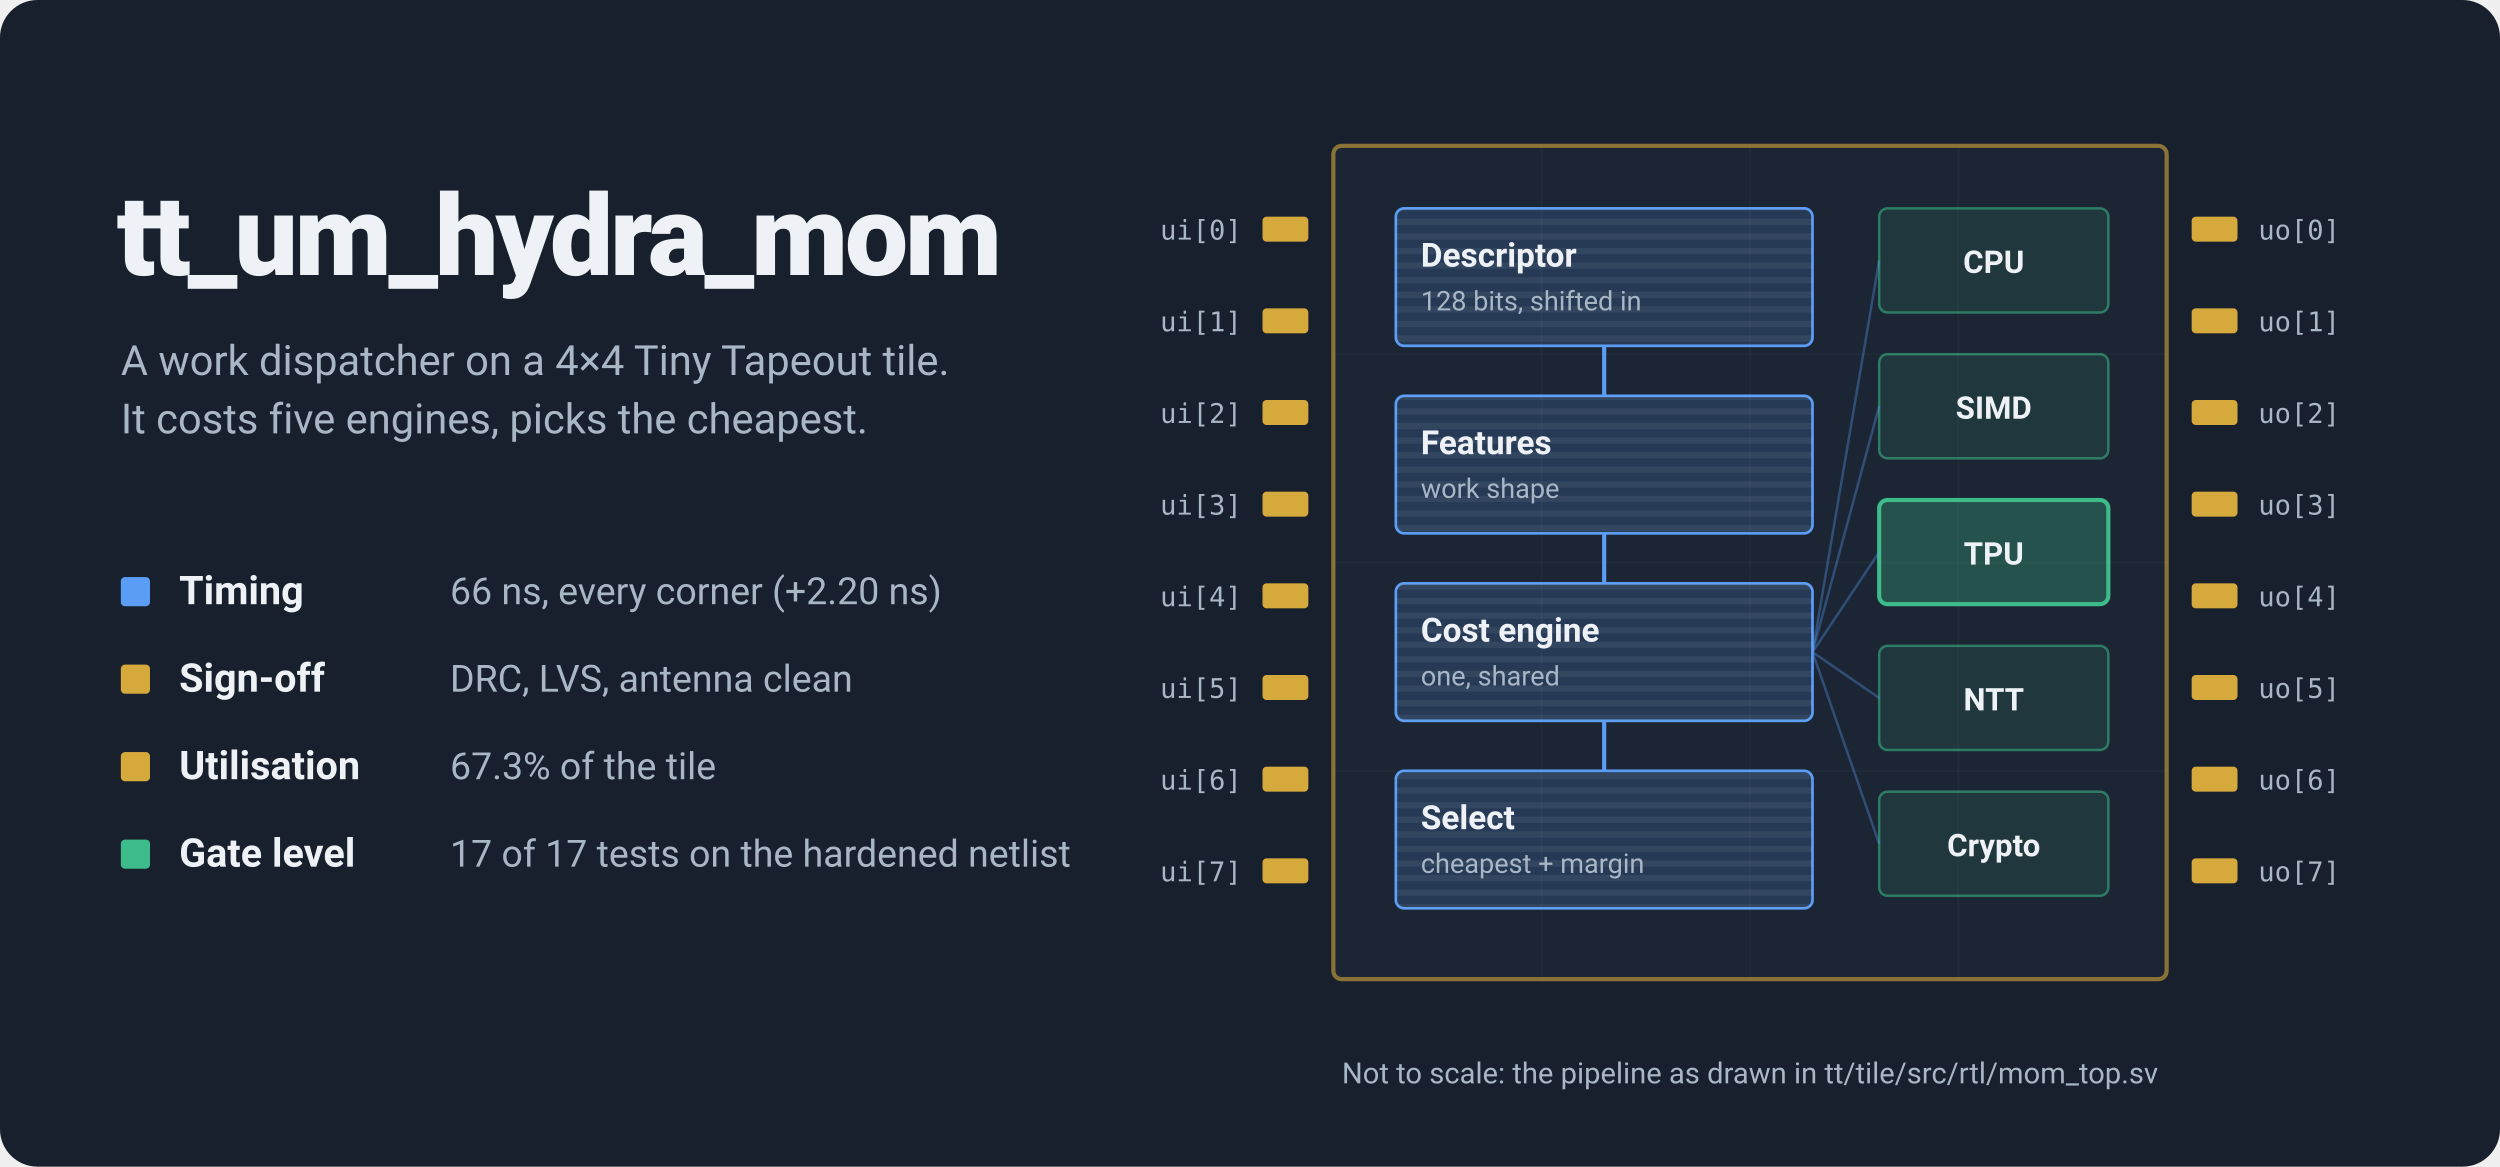
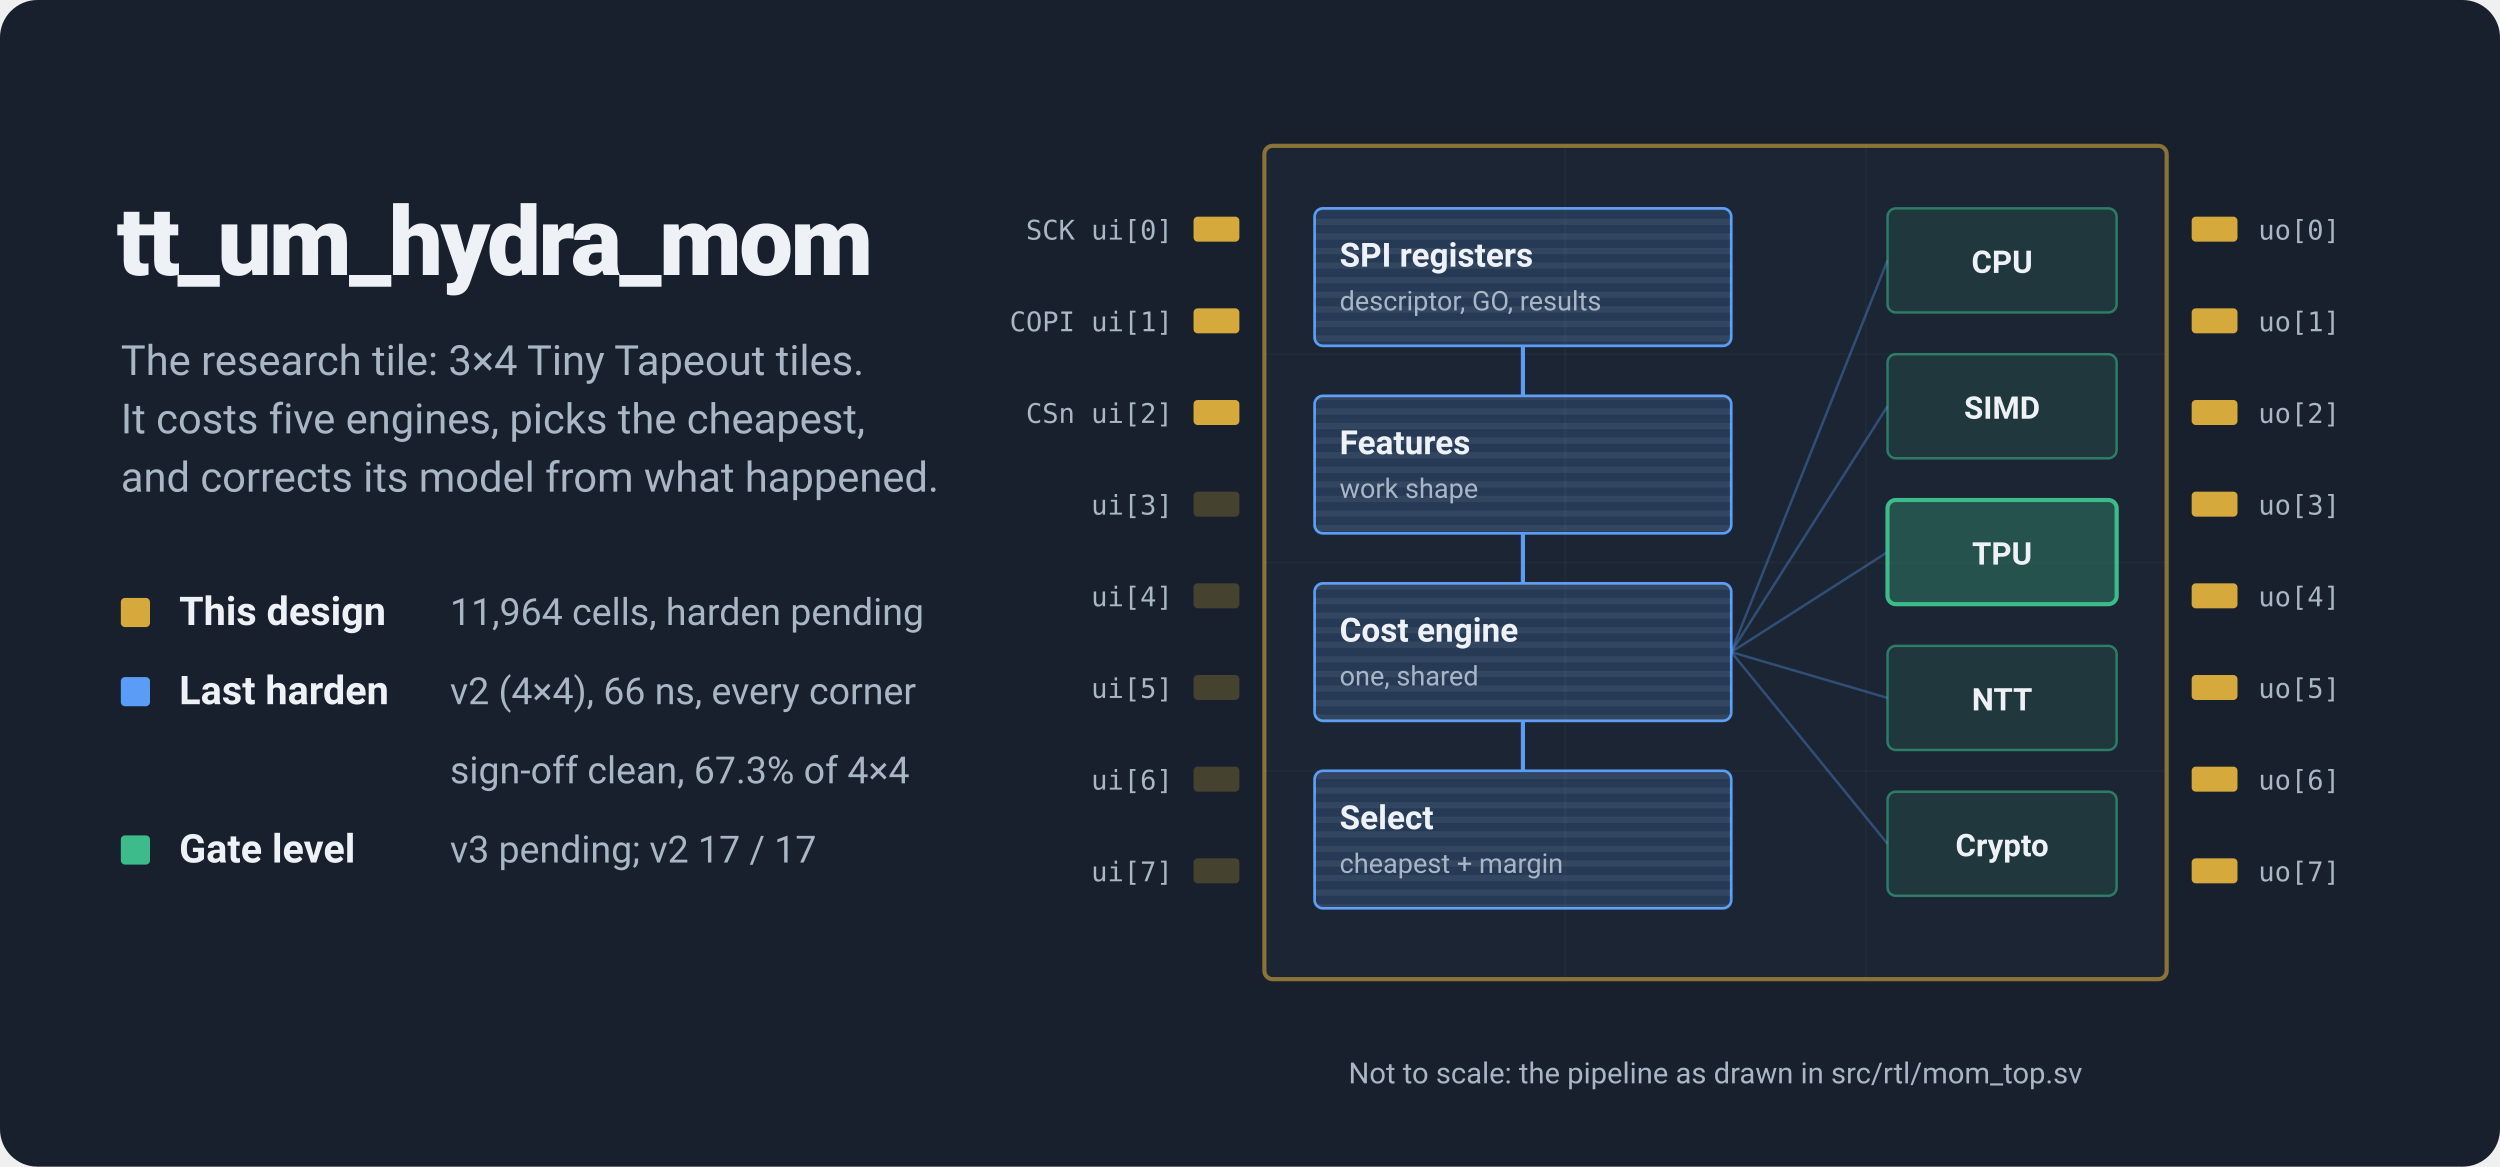
<svg xmlns="http://www.w3.org/2000/svg" viewBox="0 0 1200 560" width="1200" height="560" role="img" aria-labelledby="t d">
  <style>
  .bit { opacity: 1; } .cost { opacity: 1; } .out { opacity: 1; } .hl { opacity: 0; }
  @media (prefers-reduced-motion: no-preference) {
    .bit  { animation: bit 7s linear infinite; }
    .hl   { animation: hl 7s linear infinite; }
    .out  { animation: out 7s linear infinite; }
  }
  @keyframes bit { 0% { opacity: .15 } 4% { opacity: 1 } 30% { opacity: 1 } 34%,100% { opacity: .15 } }
  @keyframes hl  { 0%,34% { opacity: 0 } 36% { opacity: 1 } 44% { opacity: 1 } 46%,100% { opacity: 0 } }
  @keyframes out { 0%,74% { opacity: .15 } 78%,94% { opacity: 1 } 98%,100% { opacity: .15 } }
</style>
  <defs>
    <pattern id="rows" width="8" height="7" patternUnits="userSpaceOnUse">
      <rect width="8" height="3" fill="#ffffff" opacity="0.06" />
    </pattern>
  </defs>
  <rect width="1200" height="560" rx="18" fill="#17202c" />
-   <line x1="740.0" y1="70" x2="740.0" y2="470" stroke="#ffffff" stroke-opacity=".06" />
-   <line x1="640" y1="170.0" x2="1040" y2="170.0" stroke="#ffffff" stroke-opacity=".06" />
-   <line x1="840.0" y1="70" x2="840.0" y2="470" stroke="#ffffff" stroke-opacity=".06" />
-   <line x1="640" y1="270.0" x2="1040" y2="270.0" stroke="#ffffff" stroke-opacity=".06" />
-   <line x1="940.0" y1="70" x2="940.0" y2="470" stroke="#ffffff" stroke-opacity=".06" />
-   <line x1="640" y1="370.0" x2="1040" y2="370.0" stroke="#ffffff" stroke-opacity=".06" />
-   <rect x="640" y="70" width="400" height="400" rx="4" fill="#1e2938" fill-opacity=".6" stroke="#d6a93c" stroke-opacity=".6" stroke-width="2" />
-   <rect class="bit" style="animation-delay:0.00s" x="606" y="104" width="22" height="12" rx="2" fill="#d6a93c" />
-   <text x="596" y="115" text-anchor="end" style="font-family:ui-monospace,SFMono-Regular,Menlo,Consolas,monospace;font-size:13px" fill="#a9b6c6">ui[0]</text>
-   <rect class="out" x="1052" y="104" width="22" height="12" rx="2" fill="#d6a93c" />
-   <text x="1084" y="115" style="font-family:ui-monospace,SFMono-Regular,Menlo,Consolas,monospace;font-size:13px" fill="#a9b6c6">uo[0]</text>
-   <rect class="bit" style="animation-delay:0.05s" x="606" y="148" width="22" height="12" rx="2" fill="#d6a93c" />
-   <text x="596" y="159" text-anchor="end" style="font-family:ui-monospace,SFMono-Regular,Menlo,Consolas,monospace;font-size:13px" fill="#a9b6c6">ui[1]</text>
-   <rect class="out" x="1052" y="148" width="22" height="12" rx="2" fill="#d6a93c" />
-   <text x="1084" y="159" style="font-family:ui-monospace,SFMono-Regular,Menlo,Consolas,monospace;font-size:13px" fill="#a9b6c6">uo[1]</text>
-   <rect class="bit" style="animation-delay:0.10s" x="606" y="192" width="22" height="12" rx="2" fill="#d6a93c" />
-   <text x="596" y="203" text-anchor="end" style="font-family:ui-monospace,SFMono-Regular,Menlo,Consolas,monospace;font-size:13px" fill="#a9b6c6">ui[2]</text>
-   <rect class="out" x="1052" y="192" width="22" height="12" rx="2" fill="#d6a93c" />
-   <text x="1084" y="203" style="font-family:ui-monospace,SFMono-Regular,Menlo,Consolas,monospace;font-size:13px" fill="#a9b6c6">uo[2]</text>
-   <rect class="bit" style="animation-delay:0.15s" x="606" y="236" width="22" height="12" rx="2" fill="#d6a93c" />
-   <text x="596" y="247" text-anchor="end" style="font-family:ui-monospace,SFMono-Regular,Menlo,Consolas,monospace;font-size:13px" fill="#a9b6c6">ui[3]</text>
-   <rect class="out" x="1052" y="236" width="22" height="12" rx="2" fill="#d6a93c" />
-   <text x="1084" y="247" style="font-family:ui-monospace,SFMono-Regular,Menlo,Consolas,monospace;font-size:13px" fill="#a9b6c6">uo[3]</text>
-   <rect class="bit" style="animation-delay:0.20s" x="606" y="280" width="22" height="12" rx="2" fill="#d6a93c" />
-   <text x="596" y="291" text-anchor="end" style="font-family:ui-monospace,SFMono-Regular,Menlo,Consolas,monospace;font-size:13px" fill="#a9b6c6">ui[4]</text>
-   <rect class="out" x="1052" y="280" width="22" height="12" rx="2" fill="#d6a93c" />
-   <text x="1084" y="291" style="font-family:ui-monospace,SFMono-Regular,Menlo,Consolas,monospace;font-size:13px" fill="#a9b6c6">uo[4]</text>
-   <rect class="bit" style="animation-delay:0.25s" x="606" y="324" width="22" height="12" rx="2" fill="#d6a93c" />
-   <text x="596" y="335" text-anchor="end" style="font-family:ui-monospace,SFMono-Regular,Menlo,Consolas,monospace;font-size:13px" fill="#a9b6c6">ui[5]</text>
-   <rect class="out" x="1052" y="324" width="22" height="12" rx="2" fill="#d6a93c" />
-   <text x="1084" y="335" style="font-family:ui-monospace,SFMono-Regular,Menlo,Consolas,monospace;font-size:13px" fill="#a9b6c6">uo[5]</text>
-   <rect class="bit" style="animation-delay:0.30s" x="606" y="368" width="22" height="12" rx="2" fill="#d6a93c" />
-   <text x="596" y="379" text-anchor="end" style="font-family:ui-monospace,SFMono-Regular,Menlo,Consolas,monospace;font-size:13px" fill="#a9b6c6">ui[6]</text>
-   <rect class="out" x="1052" y="368" width="22" height="12" rx="2" fill="#d6a93c" />
-   <text x="1084" y="379" style="font-family:ui-monospace,SFMono-Regular,Menlo,Consolas,monospace;font-size:13px" fill="#a9b6c6">uo[6]</text>
-   <rect class="bit" style="animation-delay:0.35s" x="606" y="412" width="22" height="12" rx="2" fill="#d6a93c" />
-   <text x="596" y="423" text-anchor="end" style="font-family:ui-monospace,SFMono-Regular,Menlo,Consolas,monospace;font-size:13px" fill="#a9b6c6">ui[7]</text>
-   <rect class="out" x="1052" y="412" width="22" height="12" rx="2" fill="#d6a93c" />
-   <text x="1084" y="423" style="font-family:ui-monospace,SFMono-Regular,Menlo,Consolas,monospace;font-size:13px" fill="#a9b6c6">uo[7]</text>
-   <rect x="670" y="100" width="200" height="66" rx="4" fill="#5b9cf5" fill-opacity=".18" stroke="#5b9cf5" stroke-width="1.3" />
-   <rect x="670" y="100" width="200" height="66" rx="4" fill="url(#rows)" />
-   <text x="682" y="128" style="font-family:ui-sans-serif,system-ui,-apple-system,'Segoe UI',Roboto,sans-serif;font-size:16px;font-weight:650" fill="#eef2f7">Descriptor</text>
-   <text x="682" y="149" style="font-family:ui-sans-serif,system-ui,-apple-system,'Segoe UI',Roboto,sans-serif;font-size:13px" fill="#a9b6c6">128 bits, shifted in</text>
-   <path d="M770,166 V190" stroke="#5b9cf5" stroke-width="2" />
-   <rect x="670" y="190" width="200" height="66" rx="4" fill="#5b9cf5" fill-opacity=".18" stroke="#5b9cf5" stroke-width="1.3" />
-   <rect x="670" y="190" width="200" height="66" rx="4" fill="url(#rows)" />
-   <text x="682" y="218" style="font-family:ui-sans-serif,system-ui,-apple-system,'Segoe UI',Roboto,sans-serif;font-size:16px;font-weight:650" fill="#eef2f7">Features</text>
-   <text x="682" y="239" style="font-family:ui-sans-serif,system-ui,-apple-system,'Segoe UI',Roboto,sans-serif;font-size:13px" fill="#a9b6c6">work shape</text>
-   <path d="M770,256 V280" stroke="#5b9cf5" stroke-width="2" />
-   <rect x="670" y="280" width="200" height="66" rx="4" fill="#5b9cf5" fill-opacity=".18" stroke="#5b9cf5" stroke-width="1.3" />
-   <rect x="670" y="280" width="200" height="66" rx="4" fill="url(#rows)" />
-   <text x="682" y="308" style="font-family:ui-sans-serif,system-ui,-apple-system,'Segoe UI',Roboto,sans-serif;font-size:16px;font-weight:650" fill="#eef2f7">Cost engine</text>
-   <text x="682" y="329" style="font-family:ui-sans-serif,system-ui,-apple-system,'Segoe UI',Roboto,sans-serif;font-size:13px" fill="#a9b6c6">one, shared</text>
-   <path d="M770,346 V370" stroke="#5b9cf5" stroke-width="2" />
-   <rect x="670" y="370" width="200" height="66" rx="4" fill="#5b9cf5" fill-opacity=".18" stroke="#5b9cf5" stroke-width="1.3" />
-   <rect x="670" y="370" width="200" height="66" rx="4" fill="url(#rows)" />
-   <text x="682" y="398" style="font-family:ui-sans-serif,system-ui,-apple-system,'Segoe UI',Roboto,sans-serif;font-size:16px;font-weight:650" fill="#eef2f7">Select</text>
-   <text x="682" y="419" style="font-family:ui-sans-serif,system-ui,-apple-system,'Segoe UI',Roboto,sans-serif;font-size:13px" fill="#a9b6c6">cheapest + margin</text>
-   <rect x="902" y="100" width="110" height="50" rx="4" fill="#3dbb8a" fill-opacity=".12" stroke="#3dbb8a" stroke-opacity="0.55" stroke-width="1.2" />
-   <text x="957" y="131" text-anchor="middle" style="font-family:ui-sans-serif,system-ui,-apple-system,'Segoe UI',Roboto,sans-serif;font-size:15px;font-weight:650" fill="#eef2f7">CPU</text>
-   <rect class="hl" style="animation-delay:0.0s" x="902" y="100" width="110" height="50" rx="4" fill="none" stroke="#eef2f7" stroke-width="2.4" />
-   <path d="M870,313 L902,125" stroke="#5b9cf5" stroke-opacity=".35" stroke-width="1.2" />
-   <rect x="902" y="170" width="110" height="50" rx="4" fill="#3dbb8a" fill-opacity=".12" stroke="#3dbb8a" stroke-opacity="0.55" stroke-width="1.2" />
-   <text x="957" y="201" text-anchor="middle" style="font-family:ui-sans-serif,system-ui,-apple-system,'Segoe UI',Roboto,sans-serif;font-size:15px;font-weight:650" fill="#eef2f7">SIMD</text>
-   <rect class="hl" style="animation-delay:0.6s" x="902" y="170" width="110" height="50" rx="4" fill="none" stroke="#eef2f7" stroke-width="2.4" />
-   <path d="M870,313 L902,195" stroke="#5b9cf5" stroke-opacity=".35" stroke-width="1.2" />
-   <rect x="902" y="240" width="110" height="50" rx="4" fill="#3dbb8a" fill-opacity=".30" stroke="#3dbb8a" stroke-opacity="1" stroke-width="2" />
-   <text x="957" y="271" text-anchor="middle" style="font-family:ui-sans-serif,system-ui,-apple-system,'Segoe UI',Roboto,sans-serif;font-size:15px;font-weight:650" fill="#eef2f7">TPU</text>
-   <rect class="hl" style="animation-delay:1.2s" x="902" y="240" width="110" height="50" rx="4" fill="none" stroke="#eef2f7" stroke-width="2.4" />
-   <path d="M870,313 L902,265" stroke="#5b9cf5" stroke-opacity=".35" stroke-width="1.2" />
-   <rect x="902" y="310" width="110" height="50" rx="4" fill="#3dbb8a" fill-opacity=".12" stroke="#3dbb8a" stroke-opacity="0.55" stroke-width="1.2" />
-   <text x="957" y="341" text-anchor="middle" style="font-family:ui-sans-serif,system-ui,-apple-system,'Segoe UI',Roboto,sans-serif;font-size:15px;font-weight:650" fill="#eef2f7">NTT</text>
-   <rect class="hl" style="animation-delay:1.8s" x="902" y="310" width="110" height="50" rx="4" fill="none" stroke="#eef2f7" stroke-width="2.4" />
-   <path d="M870,313 L902,335" stroke="#5b9cf5" stroke-opacity=".35" stroke-width="1.2" />
-   <rect x="902" y="380" width="110" height="50" rx="4" fill="#3dbb8a" fill-opacity=".12" stroke="#3dbb8a" stroke-opacity="0.55" stroke-width="1.2" />
-   <text x="957" y="411" text-anchor="middle" style="font-family:ui-sans-serif,system-ui,-apple-system,'Segoe UI',Roboto,sans-serif;font-size:15px;font-weight:650" fill="#eef2f7">Crypto</text>
-   <rect class="hl" style="animation-delay:2.4s" x="902" y="380" width="110" height="50" rx="4" fill="none" stroke="#eef2f7" stroke-width="2.4" />
-   <path d="M870,313 L902,405" stroke="#5b9cf5" stroke-opacity=".35" stroke-width="1.2" />
-   <text x="56" y="132" style="font-family:ui-sans-serif,system-ui,-apple-system,'Segoe UI',Roboto,sans-serif;font-size:54px;font-weight:800;letter-spacing:-1.5px" fill="#eef2f7">tt_um_hydra_mom</text>
-   <text x="58" y="180" style="font-family:ui-sans-serif,system-ui,-apple-system,'Segoe UI',Roboto,sans-serif;font-size:20px" fill="#a9b6c6">A work dispatcher on a 4×4 Tiny Tapeout tile.</text>
-   <text x="58" y="208" style="font-family:ui-sans-serif,system-ui,-apple-system,'Segoe UI',Roboto,sans-serif;font-size:20px" fill="#a9b6c6">It costs five engines, picks the cheapest.</text>
-   <rect x="58" y="277" width="14" height="14" rx="2" fill="#5b9cf5" />
-   <text x="86" y="290" style="font-family:ui-sans-serif,system-ui,-apple-system,'Segoe UI',Roboto,sans-serif;font-size:19px;font-weight:650" fill="#eef2f7">Timing</text>
-   <text x="216" y="290" style="font-family:ui-sans-serif,system-ui,-apple-system,'Segoe UI',Roboto,sans-serif;font-size:18px" fill="#a9b6c6">66 ns, every corner (+2.20 ns)</text>
-   <rect x="58" y="319" width="14" height="14" rx="2" fill="#d6a93c" />
-   <text x="86" y="332" style="font-family:ui-sans-serif,system-ui,-apple-system,'Segoe UI',Roboto,sans-serif;font-size:19px;font-weight:650" fill="#eef2f7">Sign-off</text>
-   <text x="216" y="332" style="font-family:ui-sans-serif,system-ui,-apple-system,'Segoe UI',Roboto,sans-serif;font-size:18px" fill="#a9b6c6">DRC, LVS, antenna clean</text>
-   <rect x="58" y="361" width="14" height="14" rx="2" fill="#d6a93c" />
-   <text x="86" y="374" style="font-family:ui-sans-serif,system-ui,-apple-system,'Segoe UI',Roboto,sans-serif;font-size:19px;font-weight:650" fill="#eef2f7">Utilisation</text>
-   <text x="216" y="374" style="font-family:ui-sans-serif,system-ui,-apple-system,'Segoe UI',Roboto,sans-serif;font-size:18px" fill="#a9b6c6">67.3% of the tile</text>
-   <rect x="58" y="403" width="14" height="14" rx="2" fill="#3dbb8a" />
-   <text x="86" y="416" style="font-family:ui-sans-serif,system-ui,-apple-system,'Segoe UI',Roboto,sans-serif;font-size:19px;font-weight:650" fill="#eef2f7">Gate level</text>
-   <text x="216" y="416" style="font-family:ui-sans-serif,system-ui,-apple-system,'Segoe UI',Roboto,sans-serif;font-size:18px" fill="#a9b6c6">17 of 17 tests on the hardened netlist</text>
-   <text x="840.0" y="520" text-anchor="middle" style="font-family:ui-sans-serif,system-ui,-apple-system,'Segoe UI',Roboto,sans-serif;font-size:14px" fill="#a9b6c6">Not to scale: the pipeline as drawn in tt/tile/src/rtl/mom_top.sv</text>
+   <line x1="751.3" y1="70" x2="751.3" y2="470" stroke="#ffffff" stroke-opacity=".06" />
+   <line x1="895.6" y1="70" x2="895.6" y2="470" stroke="#ffffff" stroke-opacity=".06" />
+   <line x1="606.894" y1="170.0" x2="1040.0" y2="170.0" stroke="#ffffff" stroke-opacity=".06" />
+   <line x1="606.894" y1="270.0" x2="1040.0" y2="270.0" stroke="#ffffff" stroke-opacity=".06" />
+   <line x1="606.894" y1="370.0" x2="1040.0" y2="370.0" stroke="#ffffff" stroke-opacity=".06" />
+   <rect x="606.894" y="70" width="433.106" height="400" rx="4" fill="#1e2938" fill-opacity=".6" stroke="#d6a93c" stroke-opacity=".6" stroke-width="2" />
+   <rect class="bit" style="animation-delay:0.00s" x="572.9" y="104" width="22" height="12" rx="2" fill="#d6a93c" fill-opacity="1" />
+   <text x="562.9" y="115" text-anchor="end" style="font-family:ui-monospace,SFMono-Regular,Menlo,Consolas,monospace;font-size:13px" fill="#a9b6c6">SCK ui[0]</text>
+   <rect class="out" x="1052.0" y="104" width="22" height="12" rx="2" fill="#d6a93c" />
+   <text x="1084.0" y="115" style="font-family:ui-monospace,SFMono-Regular,Menlo,Consolas,monospace;font-size:13px" fill="#a9b6c6">uo[0]</text>
+   <rect class="bit" style="animation-delay:0.05s" x="572.9" y="148" width="22" height="12" rx="2" fill="#d6a93c" fill-opacity="1" />
+   <text x="562.9" y="159" text-anchor="end" style="font-family:ui-monospace,SFMono-Regular,Menlo,Consolas,monospace;font-size:13px" fill="#a9b6c6">COPI ui[1]</text>
+   <rect class="out" x="1052.0" y="148" width="22" height="12" rx="2" fill="#d6a93c" />
+   <text x="1084.0" y="159" style="font-family:ui-monospace,SFMono-Regular,Menlo,Consolas,monospace;font-size:13px" fill="#a9b6c6">uo[1]</text>
+   <rect class="bit" style="animation-delay:0.10s" x="572.9" y="192" width="22" height="12" rx="2" fill="#d6a93c" fill-opacity="1" />
+   <text x="562.9" y="203" text-anchor="end" style="font-family:ui-monospace,SFMono-Regular,Menlo,Consolas,monospace;font-size:13px" fill="#a9b6c6">CSn ui[2]</text>
+   <rect class="out" x="1052.0" y="192" width="22" height="12" rx="2" fill="#d6a93c" />
+   <text x="1084.0" y="203" style="font-family:ui-monospace,SFMono-Regular,Menlo,Consolas,monospace;font-size:13px" fill="#a9b6c6">uo[2]</text>
+   <rect class="" style="animation-delay:0.15s" x="572.9" y="236" width="22" height="12" rx="2" fill="#d6a93c" fill-opacity="0.25" />
+   <text x="562.9" y="247" text-anchor="end" style="font-family:ui-monospace,SFMono-Regular,Menlo,Consolas,monospace;font-size:13px" fill="#a9b6c6">ui[3]</text>
+   <rect class="out" x="1052.0" y="236" width="22" height="12" rx="2" fill="#d6a93c" />
+   <text x="1084.0" y="247" style="font-family:ui-monospace,SFMono-Regular,Menlo,Consolas,monospace;font-size:13px" fill="#a9b6c6">uo[3]</text>
+   <rect class="" style="animation-delay:0.20s" x="572.9" y="280" width="22" height="12" rx="2" fill="#d6a93c" fill-opacity="0.25" />
+   <text x="562.9" y="291" text-anchor="end" style="font-family:ui-monospace,SFMono-Regular,Menlo,Consolas,monospace;font-size:13px" fill="#a9b6c6">ui[4]</text>
+   <rect class="out" x="1052.0" y="280" width="22" height="12" rx="2" fill="#d6a93c" />
+   <text x="1084.0" y="291" style="font-family:ui-monospace,SFMono-Regular,Menlo,Consolas,monospace;font-size:13px" fill="#a9b6c6">uo[4]</text>
+   <rect class="" style="animation-delay:0.25s" x="572.9" y="324" width="22" height="12" rx="2" fill="#d6a93c" fill-opacity="0.25" />
+   <text x="562.9" y="335" text-anchor="end" style="font-family:ui-monospace,SFMono-Regular,Menlo,Consolas,monospace;font-size:13px" fill="#a9b6c6">ui[5]</text>
+   <rect class="out" x="1052.0" y="324" width="22" height="12" rx="2" fill="#d6a93c" />
+   <text x="1084.0" y="335" style="font-family:ui-monospace,SFMono-Regular,Menlo,Consolas,monospace;font-size:13px" fill="#a9b6c6">uo[5]</text>
+   <rect class="" style="animation-delay:0.30s" x="572.9" y="368" width="22" height="12" rx="2" fill="#d6a93c" fill-opacity="0.25" />
+   <text x="562.9" y="379" text-anchor="end" style="font-family:ui-monospace,SFMono-Regular,Menlo,Consolas,monospace;font-size:13px" fill="#a9b6c6">ui[6]</text>
+   <rect class="out" x="1052.0" y="368" width="22" height="12" rx="2" fill="#d6a93c" />
+   <text x="1084.0" y="379" style="font-family:ui-monospace,SFMono-Regular,Menlo,Consolas,monospace;font-size:13px" fill="#a9b6c6">uo[6]</text>
+   <rect class="" style="animation-delay:0.35s" x="572.9" y="412" width="22" height="12" rx="2" fill="#d6a93c" fill-opacity="0.25" />
+   <text x="562.9" y="423" text-anchor="end" style="font-family:ui-monospace,SFMono-Regular,Menlo,Consolas,monospace;font-size:13px" fill="#a9b6c6">ui[7]</text>
+   <rect class="out" x="1052.0" y="412" width="22" height="12" rx="2" fill="#d6a93c" />
+   <text x="1084.0" y="423" style="font-family:ui-monospace,SFMono-Regular,Menlo,Consolas,monospace;font-size:13px" fill="#a9b6c6">uo[7]</text>
+   <rect x="631" y="100" width="200" height="66" rx="4" fill="#5b9cf5" fill-opacity=".18" stroke="#5b9cf5" stroke-width="1.3" />
+   <rect x="631" y="100" width="200" height="66" rx="4" fill="url(#rows)" />
+   <text x="643" y="128" style="font-family:ui-sans-serif,system-ui,-apple-system,'Segoe UI',Roboto,sans-serif;font-size:16px;font-weight:650" fill="#eef2f7">SPI registers</text>
+   <text x="643" y="149" style="font-family:ui-sans-serif,system-ui,-apple-system,'Segoe UI',Roboto,sans-serif;font-size:13px" fill="#a9b6c6">descriptor, GO, results</text>
+   <path d="M731,166 V190" stroke="#5b9cf5" stroke-width="2" />
+   <rect x="631" y="190" width="200" height="66" rx="4" fill="#5b9cf5" fill-opacity=".18" stroke="#5b9cf5" stroke-width="1.3" />
+   <rect x="631" y="190" width="200" height="66" rx="4" fill="url(#rows)" />
+   <text x="643" y="218" style="font-family:ui-sans-serif,system-ui,-apple-system,'Segoe UI',Roboto,sans-serif;font-size:16px;font-weight:650" fill="#eef2f7">Features</text>
+   <text x="643" y="239" style="font-family:ui-sans-serif,system-ui,-apple-system,'Segoe UI',Roboto,sans-serif;font-size:13px" fill="#a9b6c6">work shape</text>
+   <path d="M731,256 V280" stroke="#5b9cf5" stroke-width="2" />
+   <rect x="631" y="280" width="200" height="66" rx="4" fill="#5b9cf5" fill-opacity=".18" stroke="#5b9cf5" stroke-width="1.3" />
+   <rect x="631" y="280" width="200" height="66" rx="4" fill="url(#rows)" />
+   <text x="643" y="308" style="font-family:ui-sans-serif,system-ui,-apple-system,'Segoe UI',Roboto,sans-serif;font-size:16px;font-weight:650" fill="#eef2f7">Cost engine</text>
+   <text x="643" y="329" style="font-family:ui-sans-serif,system-ui,-apple-system,'Segoe UI',Roboto,sans-serif;font-size:13px" fill="#a9b6c6">one, shared</text>
+   <path d="M731,346 V370" stroke="#5b9cf5" stroke-width="2" />
+   <rect x="631" y="370" width="200" height="66" rx="4" fill="#5b9cf5" fill-opacity=".18" stroke="#5b9cf5" stroke-width="1.3" />
+   <rect x="631" y="370" width="200" height="66" rx="4" fill="url(#rows)" />
+   <text x="643" y="398" style="font-family:ui-sans-serif,system-ui,-apple-system,'Segoe UI',Roboto,sans-serif;font-size:16px;font-weight:650" fill="#eef2f7">Select</text>
+   <text x="643" y="419" style="font-family:ui-sans-serif,system-ui,-apple-system,'Segoe UI',Roboto,sans-serif;font-size:13px" fill="#a9b6c6">cheapest + margin</text>
+   <rect x="906" y="100" width="110" height="50" rx="4" fill="#3dbb8a" fill-opacity=".12" stroke="#3dbb8a" stroke-opacity="0.55" stroke-width="1.2" />
+   <text x="961" y="131" text-anchor="middle" style="font-family:ui-sans-serif,system-ui,-apple-system,'Segoe UI',Roboto,sans-serif;font-size:15px;font-weight:650" fill="#eef2f7">CPU</text>
+   <rect class="hl" style="animation-delay:0.0s" x="906" y="100" width="110" height="50" rx="4" fill="none" stroke="#eef2f7" stroke-width="2.4" />
+   <path d="M831,313 L906,125" stroke="#5b9cf5" stroke-opacity=".35" stroke-width="1.2" />
+   <rect x="906" y="170" width="110" height="50" rx="4" fill="#3dbb8a" fill-opacity=".12" stroke="#3dbb8a" stroke-opacity="0.55" stroke-width="1.2" />
+   <text x="961" y="201" text-anchor="middle" style="font-family:ui-sans-serif,system-ui,-apple-system,'Segoe UI',Roboto,sans-serif;font-size:15px;font-weight:650" fill="#eef2f7">SIMD</text>
+   <rect class="hl" style="animation-delay:0.6s" x="906" y="170" width="110" height="50" rx="4" fill="none" stroke="#eef2f7" stroke-width="2.4" />
+   <path d="M831,313 L906,195" stroke="#5b9cf5" stroke-opacity=".35" stroke-width="1.2" />
+   <rect x="906" y="240" width="110" height="50" rx="4" fill="#3dbb8a" fill-opacity=".30" stroke="#3dbb8a" stroke-opacity="1" stroke-width="2" />
+   <text x="961" y="271" text-anchor="middle" style="font-family:ui-sans-serif,system-ui,-apple-system,'Segoe UI',Roboto,sans-serif;font-size:15px;font-weight:650" fill="#eef2f7">TPU</text>
+   <rect class="hl" style="animation-delay:1.2s" x="906" y="240" width="110" height="50" rx="4" fill="none" stroke="#eef2f7" stroke-width="2.4" />
+   <path d="M831,313 L906,265" stroke="#5b9cf5" stroke-opacity=".35" stroke-width="1.2" />
+   <rect x="906" y="310" width="110" height="50" rx="4" fill="#3dbb8a" fill-opacity=".12" stroke="#3dbb8a" stroke-opacity="0.55" stroke-width="1.2" />
+   <text x="961" y="341" text-anchor="middle" style="font-family:ui-sans-serif,system-ui,-apple-system,'Segoe UI',Roboto,sans-serif;font-size:15px;font-weight:650" fill="#eef2f7">NTT</text>
+   <rect class="hl" style="animation-delay:1.8s" x="906" y="310" width="110" height="50" rx="4" fill="none" stroke="#eef2f7" stroke-width="2.4" />
+   <path d="M831,313 L906,335" stroke="#5b9cf5" stroke-opacity=".35" stroke-width="1.2" />
+   <rect x="906" y="380" width="110" height="50" rx="4" fill="#3dbb8a" fill-opacity=".12" stroke="#3dbb8a" stroke-opacity="0.55" stroke-width="1.2" />
+   <text x="961" y="411" text-anchor="middle" style="font-family:ui-sans-serif,system-ui,-apple-system,'Segoe UI',Roboto,sans-serif;font-size:15px;font-weight:650" fill="#eef2f7">Crypto</text>
+   <rect class="hl" style="animation-delay:2.4s" x="906" y="380" width="110" height="50" rx="4" fill="none" stroke="#eef2f7" stroke-width="2.4" />
+   <path d="M831,313 L906,405" stroke="#5b9cf5" stroke-opacity=".35" stroke-width="1.2" />
+   <text x="56" y="132" style="font-family:ui-sans-serif,system-ui,-apple-system,'Segoe UI',Roboto,sans-serif;font-size:46px;font-weight:800;letter-spacing:-1.2px" fill="#eef2f7">tt_um_hydra_mom</text>
+   <text x="58" y="180" style="font-family:ui-sans-serif,system-ui,-apple-system,'Segoe UI',Roboto,sans-serif;font-size:20px" fill="#a9b6c6">The research tile: 3×4 Tiny Tapeout tiles.</text>
+   <text x="58" y="208" style="font-family:ui-sans-serif,system-ui,-apple-system,'Segoe UI',Roboto,sans-serif;font-size:20px" fill="#a9b6c6">It costs five engines, picks the cheapest,</text>
+   <text x="58" y="236" style="font-family:ui-sans-serif,system-ui,-apple-system,'Segoe UI',Roboto,sans-serif;font-size:20px" fill="#a9b6c6">and corrects its model from what happened.</text>
+   <rect x="58" y="287" width="14" height="14" rx="2" fill="#d6a93c" />
+   <text x="86" y="300" style="font-family:ui-sans-serif,system-ui,-apple-system,'Segoe UI',Roboto,sans-serif;font-size:19px;font-weight:650" fill="#eef2f7">This design</text>
+   <text x="216" y="300" style="font-family:ui-sans-serif,system-ui,-apple-system,'Segoe UI',Roboto,sans-serif;font-size:18px" fill="#a9b6c6">11,964 cells, harden pending</text>
+   <rect x="58" y="325" width="14" height="14" rx="2" fill="#5b9cf5" />
+   <text x="86" y="338" style="font-family:ui-sans-serif,system-ui,-apple-system,'Segoe UI',Roboto,sans-serif;font-size:19px;font-weight:650" fill="#eef2f7">Last harden</text>
+   <text x="216" y="338" style="font-family:ui-sans-serif,system-ui,-apple-system,'Segoe UI',Roboto,sans-serif;font-size:18px" fill="#a9b6c6">v2 (4×4), 66 ns, every corner</text>
+   <text x="216" y="376" style="font-family:ui-sans-serif,system-ui,-apple-system,'Segoe UI',Roboto,sans-serif;font-size:18px" fill="#a9b6c6">sign-off clean, 67.3% of 4×4</text>
+   <rect x="58" y="401" width="14" height="14" rx="2" fill="#3dbb8a" />
+   <text x="86" y="414" style="font-family:ui-sans-serif,system-ui,-apple-system,'Segoe UI',Roboto,sans-serif;font-size:19px;font-weight:650" fill="#eef2f7">Gate level</text>
+   <text x="216" y="414" style="font-family:ui-sans-serif,system-ui,-apple-system,'Segoe UI',Roboto,sans-serif;font-size:18px" fill="#a9b6c6">v3 pending; v2 17 / 17</text>
+   <text x="823.4" y="520" text-anchor="middle" style="font-family:ui-sans-serif,system-ui,-apple-system,'Segoe UI',Roboto,sans-serif;font-size:14px" fill="#a9b6c6">Not to scale: the pipeline as drawn in src/rtl/mom_top.sv</text>
</svg>
